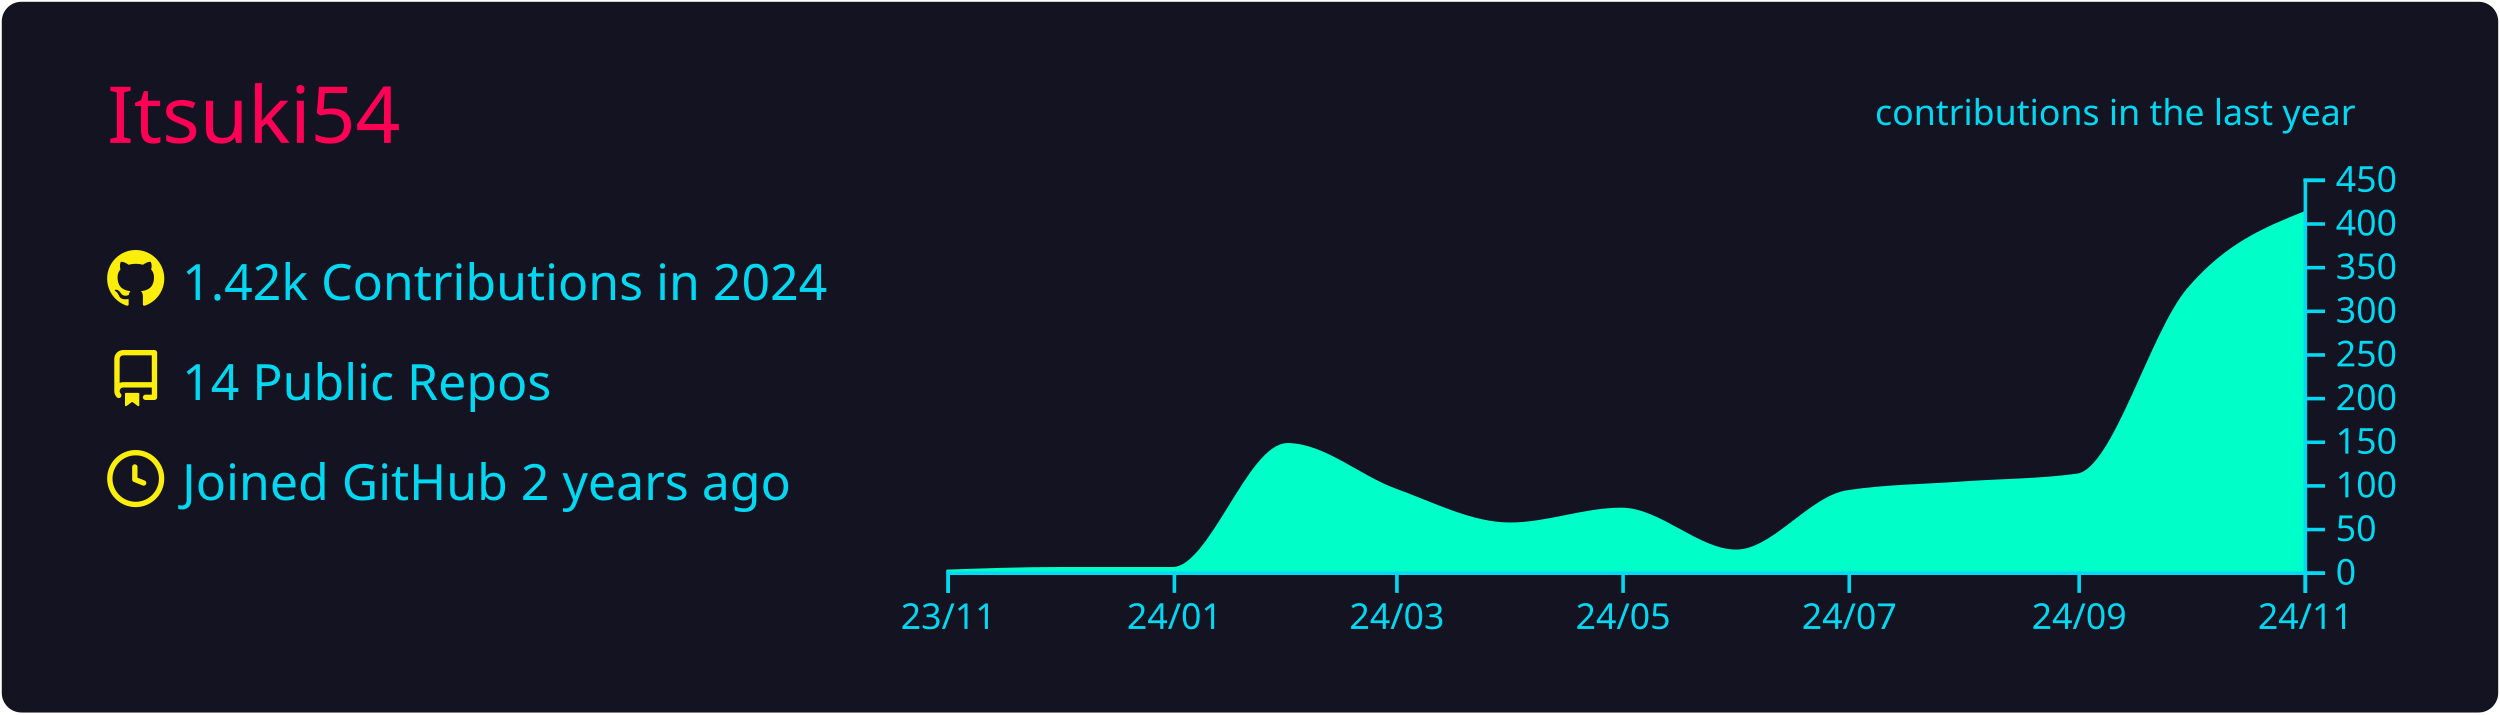
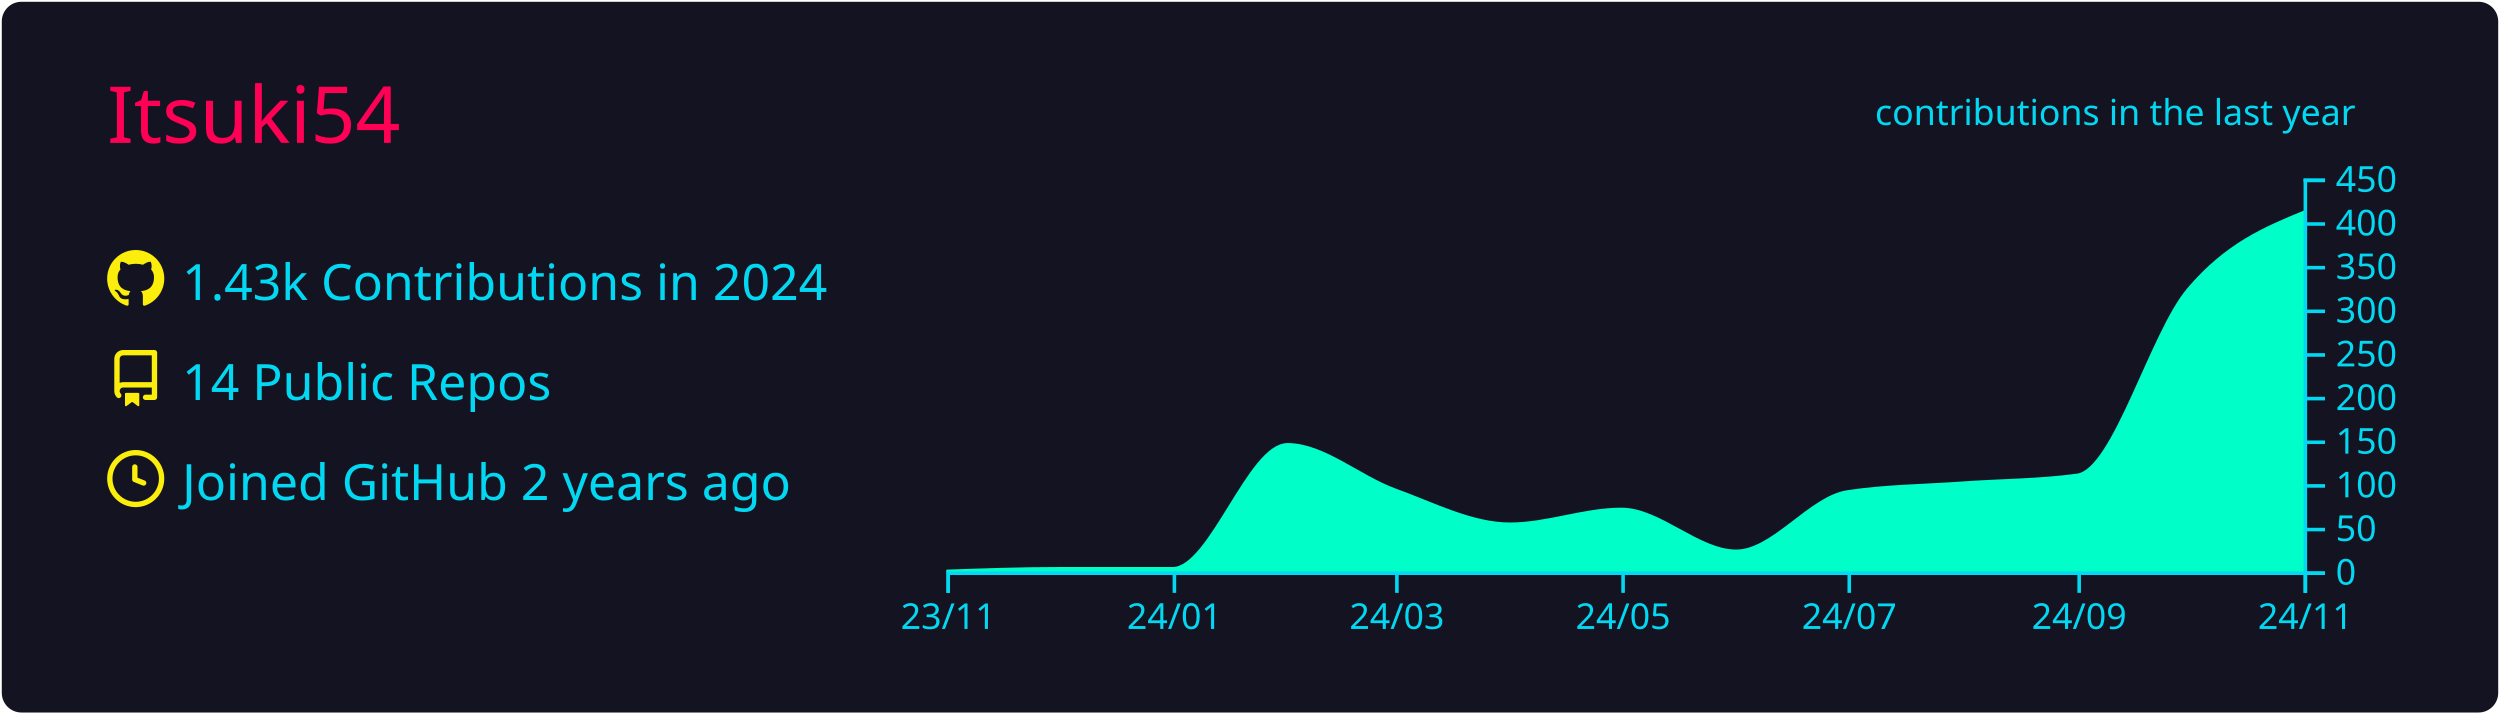
<svg xmlns="http://www.w3.org/2000/svg" width="700" height="200" viewBox="0 0 700 200">
  <style>* {
          font-family: 'Segoe UI', Ubuntu, "Helvetica Neue", Sans-Serif
        }</style>
  <rect x="1" y="1" rx="5" ry="5" height="99%" width="99.714%" stroke="#141321" stroke-width="1" fill="#141321" stroke-opacity="1" />
  <text x="30" y="40" style="font-size: 22px; fill: #ff0055;">Itsuki54</text>
  <g transform="translate(0,40)">
    <g transform="translate(30,30)">
      <g transform="translate(0,0)" width="14" height="14" fill="#fcee0c">
        <path fill-rule="evenodd" d="M8 0C3.58 0 0 3.58 0 8c0 3.54 2.29 6.53 5.47 7.59.4.07.55-.17.55-.38 0-.19-.01-.82-.01-1.49-2.01.37-2.53-.49-2.69-.94-.09-.23-.48-.94-.82-1.13-.28-.15-.68-.52-.01-.53.63-.01 1.08.58 1.23.82.72 1.21 1.87.87 2.33.66.07-.52.28-.87.51-1.07-1.78-.2-3.64-.89-3.64-3.95 0-.87.31-1.59.82-2.15-.08-.2-.36-1.02.08-2.12 0 0 .67-.21 2.2.82.64-.18 1.32-.27 2-.27.68 0 1.36.09 2 .27 1.53-1.04 2.2-.82 2.2-.82.44 1.1.16 1.92.08 2.12.51.56.82 1.27.82 2.15 0 3.07-1.87 3.75-3.65 3.95.29.25.54.73.54 1.48 0 1.07-.01 1.93-.01 2.2 0 .21.15.46.55.38A8.013 8.013 0 0016 8c0-4.42-3.58-8-8-8z" />
      </g>
      <g transform="translate(0,28)" width="14" height="14" fill="#fcee0c">
        <path fill-rule="evenodd" d="M2 2.5A2.5 2.5 0 014.5 0h8.75a.75.75 0 01.75.75v12.5a.75.75 0 01-.75.75h-2.5a.75.75 0 110-1.5h1.75v-2h-8a1 1 0 00-.714 1.7.75.75 0 01-1.072 1.05A2.495 2.495 0 012 11.5v-9zm10.5-1V9h-8c-.356 0-.694.074-1 .208V2.5a1 1 0 011-1h8zM5 12.25v3.25a.25.25 0 00.4.2l1.45-1.087a.25.25 0 01.3 0L8.6 15.7a.25.25 0 00.4-.2v-3.25a.25.25 0 00-.25-.25h-3.5a.25.25 0 00-.25.25z" />
      </g>
      <g transform="translate(0,56)" width="14" height="14" fill="#fcee0c">
        <path fill-rule="evenodd" d="M1.5 8a6.5 6.5 0 1113 0 6.5 6.5 0 01-13 0zM8 0a8 8 0 100 16A8 8 0 008 0zm.5 4.75a.75.75 0 00-1.5 0v3.5a.75.75 0 00.471.696l2.5 1a.75.75 0 00.557-1.392L8.5 7.742V4.75z" />
      </g>
-       <text x="21" y="14" style="fill: #03d8f3; font-size: 14px;">1.42k Contributions in 2024</text>
+       <text x="21" y="14" style="fill: #03d8f3; font-size: 14px;">1.43k Contributions in 2024</text>
      <text x="21" y="42" style="fill: #03d8f3; font-size: 14px;">14 Public Repos</text>
      <text x="21" y="70" style="fill: #03d8f3; font-size: 14px;">Joined GitHub 2 years ago</text>
    </g>
    <g color="#00ffc8" transform="translate(295,10)">
-       <path transform="translate(-30,0)" stroke="#00ffc8" fill="#00ffc8" opacity="1" d="M0,110C10.383,109.633,20.765,109.267,31.148,109.267C41.876,109.267,52.605,109.267,63.333,109.267C74.062,109.267,84.791,74.556,95.519,74.556C105.556,74.556,115.592,83.641,125.628,87.267C136.357,91.143,147.086,96.8,157.814,96.8C168.197,96.8,178.579,92.644,188.962,92.644C199.69,92.644,210.419,104.378,221.148,104.378C231.53,104.378,241.913,89.333,252.295,87.756C263.024,86.126,273.752,86.085,284.481,85.311C295.209,84.537,305.938,84.578,316.667,83.111C327.049,81.692,337.432,43.238,347.814,31.044C358.543,18.444,369.271,14.111,380,9.778L380,110C369.271,110,358.543,110,347.814,110C337.432,110,327.049,110,316.667,110C305.938,110,295.209,110,284.481,110C273.752,110,263.024,110,252.295,110C241.913,110,231.53,110,221.148,110C210.419,110,199.69,110,188.962,110C178.579,110,168.197,110,157.814,110C147.086,110,136.357,110,125.628,110C115.592,110,105.556,110,95.519,110C84.791,110,74.062,110,63.333,110C52.605,110,41.876,110,31.148,110C20.765,110,10.383,110,0,110Z" />
+       <path transform="translate(-30,0)" stroke="#00ffc8" fill="#00ffc8" opacity="1" d="M0,110C10.383,109.633,20.765,109.267,31.148,109.267C41.876,109.267,52.605,109.267,63.333,109.267C74.062,109.267,84.791,74.556,95.519,74.556C105.556,74.556,115.592,83.641,125.628,87.267C136.357,91.143,147.086,96.8,157.814,96.8C168.197,96.8,178.579,92.644,188.962,92.644C199.69,92.644,210.419,104.378,221.148,104.378C231.53,104.378,241.913,89.333,252.295,87.756C263.024,86.126,273.752,86.085,284.481,85.311C295.209,84.537,305.938,84.578,316.667,83.111C327.049,81.692,337.432,43.277,347.814,31.044C358.543,18.404,369.271,13.969,380,9.533L380,110C369.271,110,358.543,110,347.814,110C337.432,110,327.049,110,316.667,110C305.938,110,295.209,110,284.481,110C273.752,110,263.024,110,252.295,110C241.913,110,231.53,110,221.148,110C210.419,110,199.69,110,188.962,110C178.579,110,168.197,110,157.814,110C147.086,110,136.357,110,125.628,110C115.592,110,105.556,110,95.519,110C84.791,110,74.062,110,63.333,110C52.605,110,41.876,110,31.148,110C20.765,110,10.383,110,0,110Z" />
      <g color="#03d8f3" transform="translate(-30,110)" fill="none" font-size="10" font-family="sans-serif" text-anchor="middle">
        <path class="domain" stroke="currentColor" d="M0.5,6V0.5H380.5V6" />
        <g class="tick" opacity="1" transform="translate(0.5,0)">
          <line stroke="currentColor" y2="6" />
          <text fill="currentColor" y="9" dy="0.71em">23/11</text>
        </g>
        <g class="tick" opacity="1" transform="translate(63.83333,0)">
          <line stroke="currentColor" y2="6" />
          <text fill="currentColor" y="9" dy="0.71em">24/01</text>
        </g>
        <g class="tick" opacity="1" transform="translate(126.1284,0)">
          <line stroke="currentColor" y2="6" />
          <text fill="currentColor" y="9" dy="0.71em">24/03</text>
        </g>
        <g class="tick" opacity="1" transform="translate(189.4617,0)">
          <line stroke="currentColor" y2="6" />
          <text fill="currentColor" y="9" dy="0.71em">24/05</text>
        </g>
        <g class="tick" opacity="1" transform="translate(252.7951,0)">
          <line stroke="currentColor" y2="6" />
          <text fill="currentColor" y="9" dy="0.71em">24/07</text>
        </g>
        <g class="tick" opacity="1" transform="translate(317.1667,0)">
          <line stroke="currentColor" y2="6" />
          <text fill="currentColor" y="9" dy="0.71em">24/09</text>
        </g>
        <g class="tick" opacity="1" transform="translate(380.5,0)">
          <line stroke="currentColor" y2="6" />
          <text fill="currentColor" y="9" dy="0.71em">24/11</text>
        </g>
      </g>
      <g color="#03d8f3" transform="translate(350,0)" fill="none" font-size="10" font-family="sans-serif" text-anchor="start">
        <path class="domain" stroke="currentColor" d="M6,110.5H0.5V0.5H6" />
        <g class="tick" opacity="1" transform="translate(0,110.5)">
          <line stroke="currentColor" x2="6" />
          <text fill="currentColor" x="9" dy="0.32em">0</text>
        </g>
        <g class="tick" opacity="1" transform="translate(0,98.27778)">
          <line stroke="currentColor" x2="6" />
          <text fill="currentColor" x="9" dy="0.32em">50</text>
        </g>
        <g class="tick" opacity="1" transform="translate(0,86.05556)">
          <line stroke="currentColor" x2="6" />
          <text fill="currentColor" x="9" dy="0.32em">100</text>
        </g>
        <g class="tick" opacity="1" transform="translate(0,73.83333)">
          <line stroke="currentColor" x2="6" />
          <text fill="currentColor" x="9" dy="0.32em">150</text>
        </g>
        <g class="tick" opacity="1" transform="translate(0,61.61111)">
          <line stroke="currentColor" x2="6" />
          <text fill="currentColor" x="9" dy="0.32em">200</text>
        </g>
        <g class="tick" opacity="1" transform="translate(0,49.38889)">
          <line stroke="currentColor" x2="6" />
          <text fill="currentColor" x="9" dy="0.32em">250</text>
        </g>
        <g class="tick" opacity="1" transform="translate(0,37.16667)">
          <line stroke="currentColor" x2="6" />
          <text fill="currentColor" x="9" dy="0.32em">300</text>
        </g>
        <g class="tick" opacity="1" transform="translate(0,24.94444)">
          <line stroke="currentColor" x2="6" />
          <text fill="currentColor" x="9" dy="0.32em">350</text>
        </g>
        <g class="tick" opacity="1" transform="translate(0,12.72222)">
          <line stroke="currentColor" x2="6" />
          <text fill="currentColor" x="9" dy="0.32em">400</text>
        </g>
        <g class="tick" opacity="1" transform="translate(0,0.5)">
          <line stroke="currentColor" x2="6" />
          <text fill="currentColor" x="9" dy="0.32em">450</text>
        </g>
      </g>
      <g>
        <text y="-15" x="230" style="fill: #03d8f3; font-size: 10px;">contributions in the last year</text>
      </g>
    </g>
  </g>
</svg>
